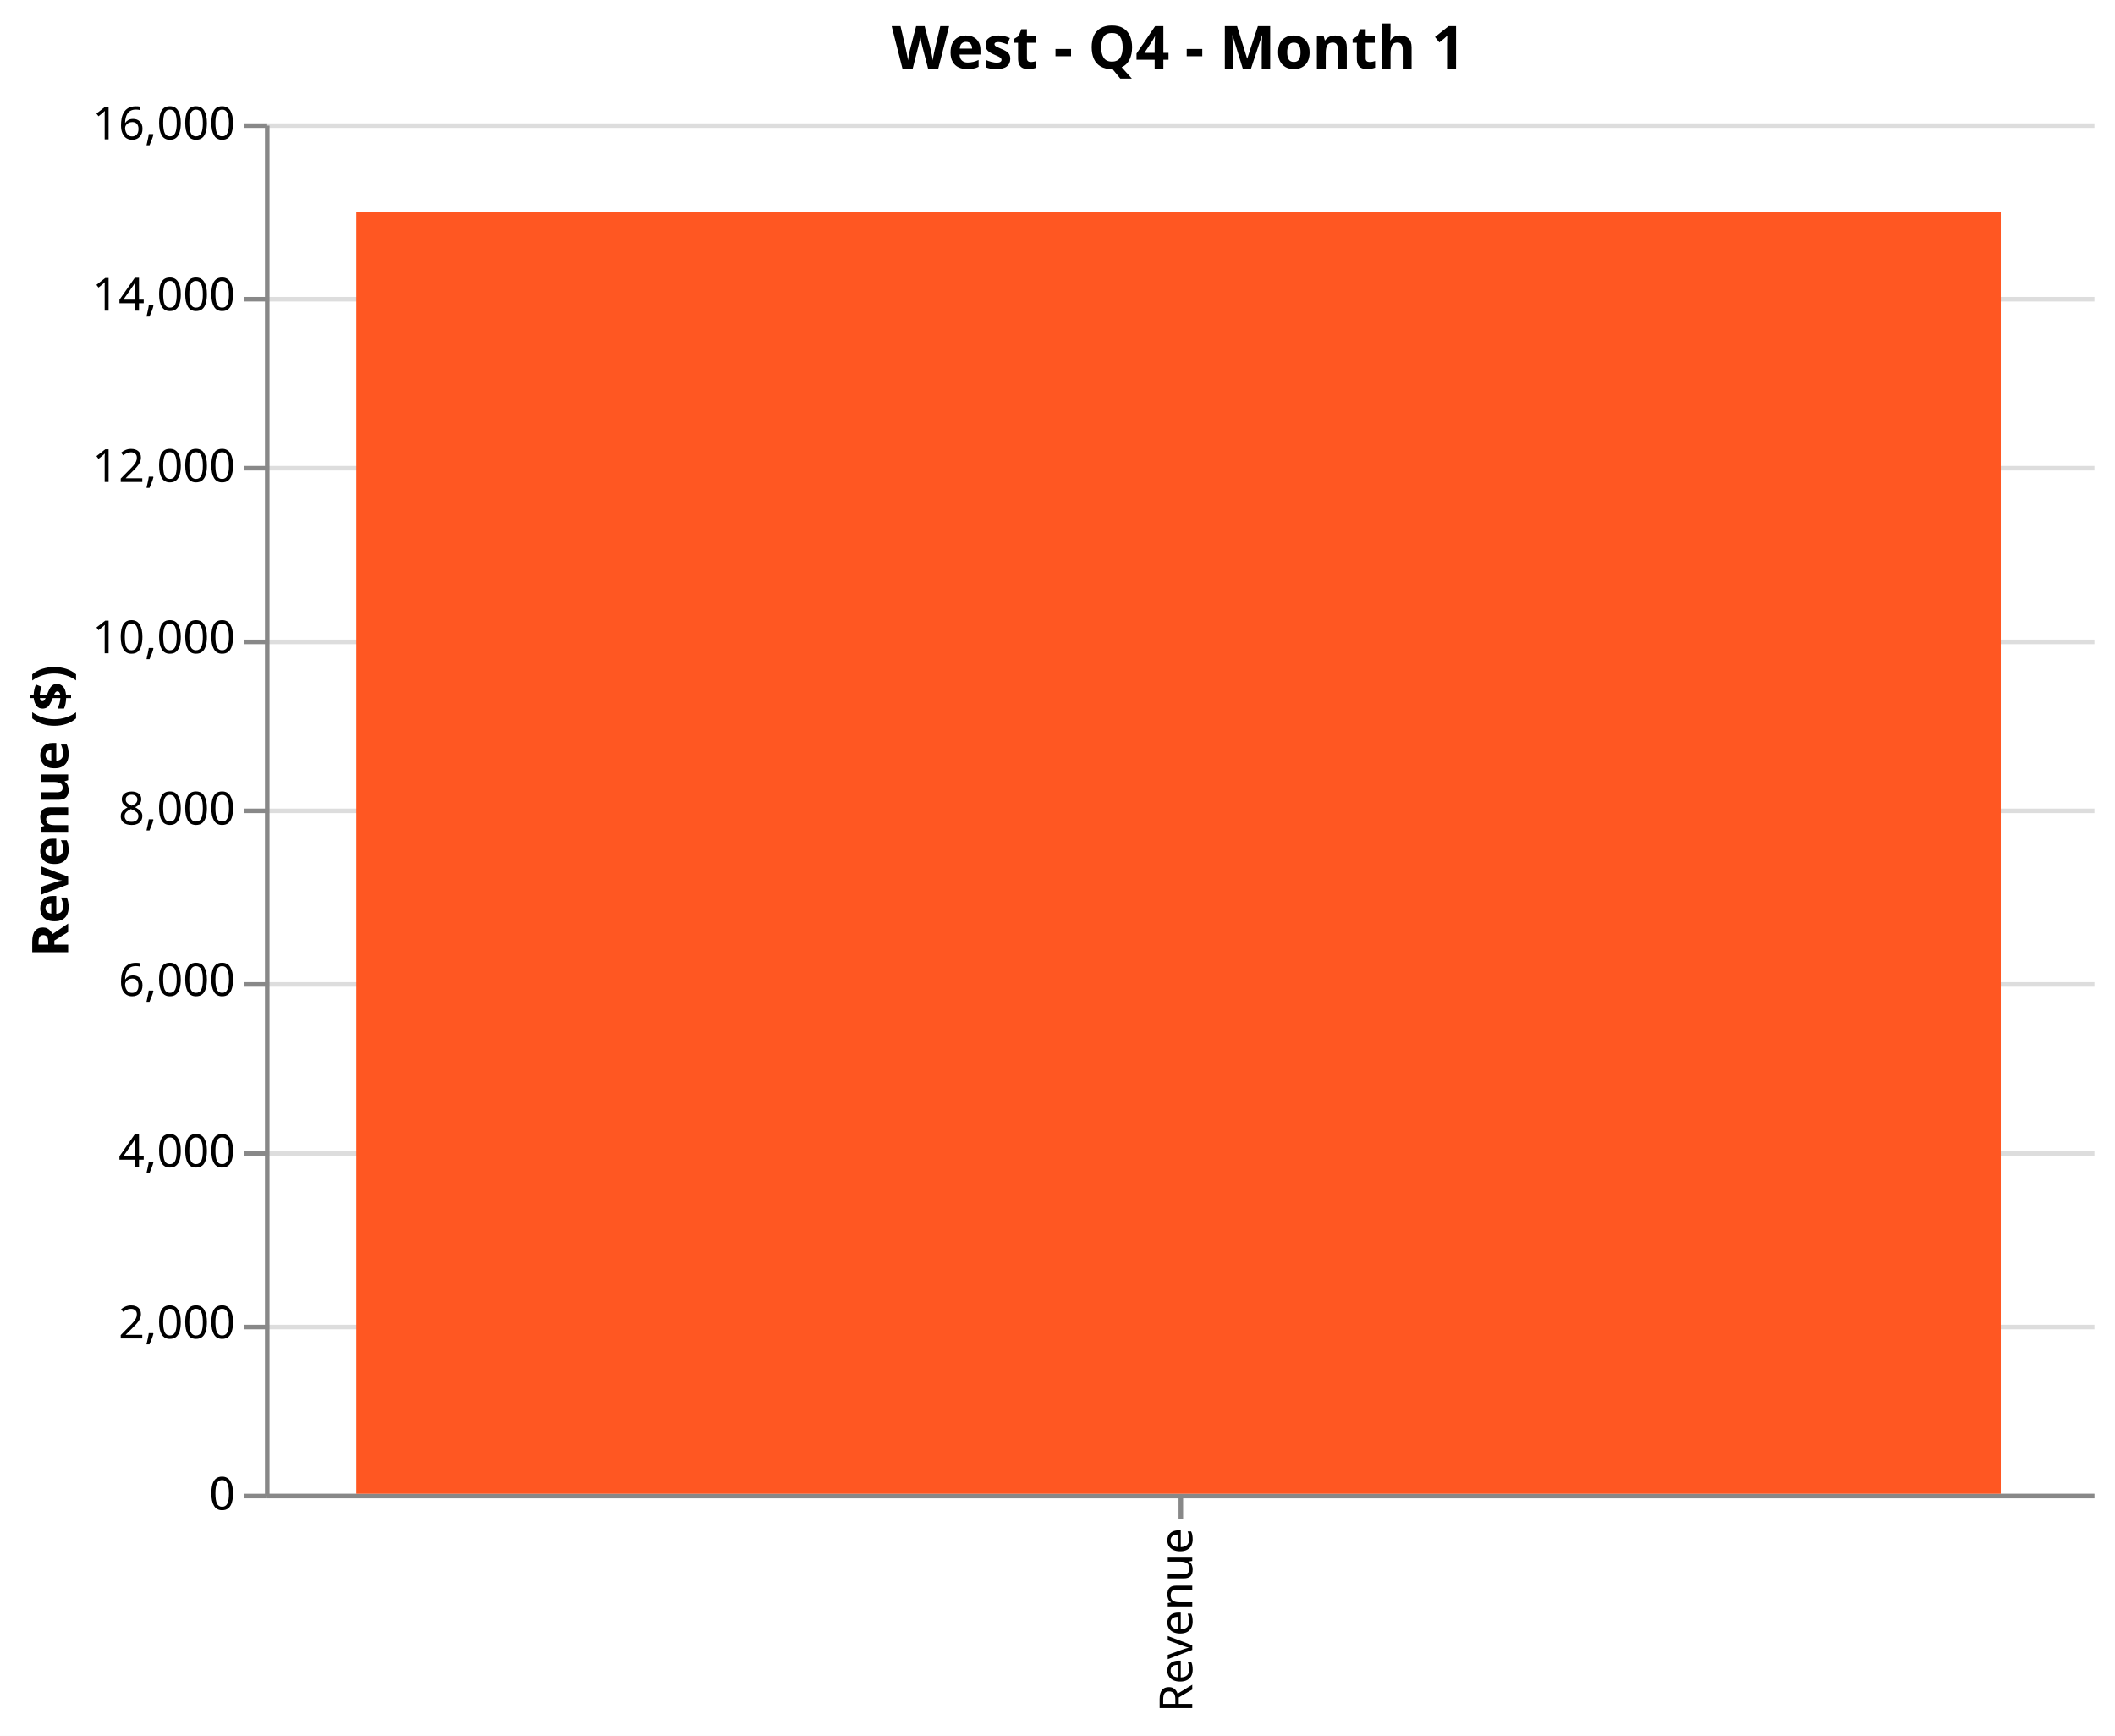
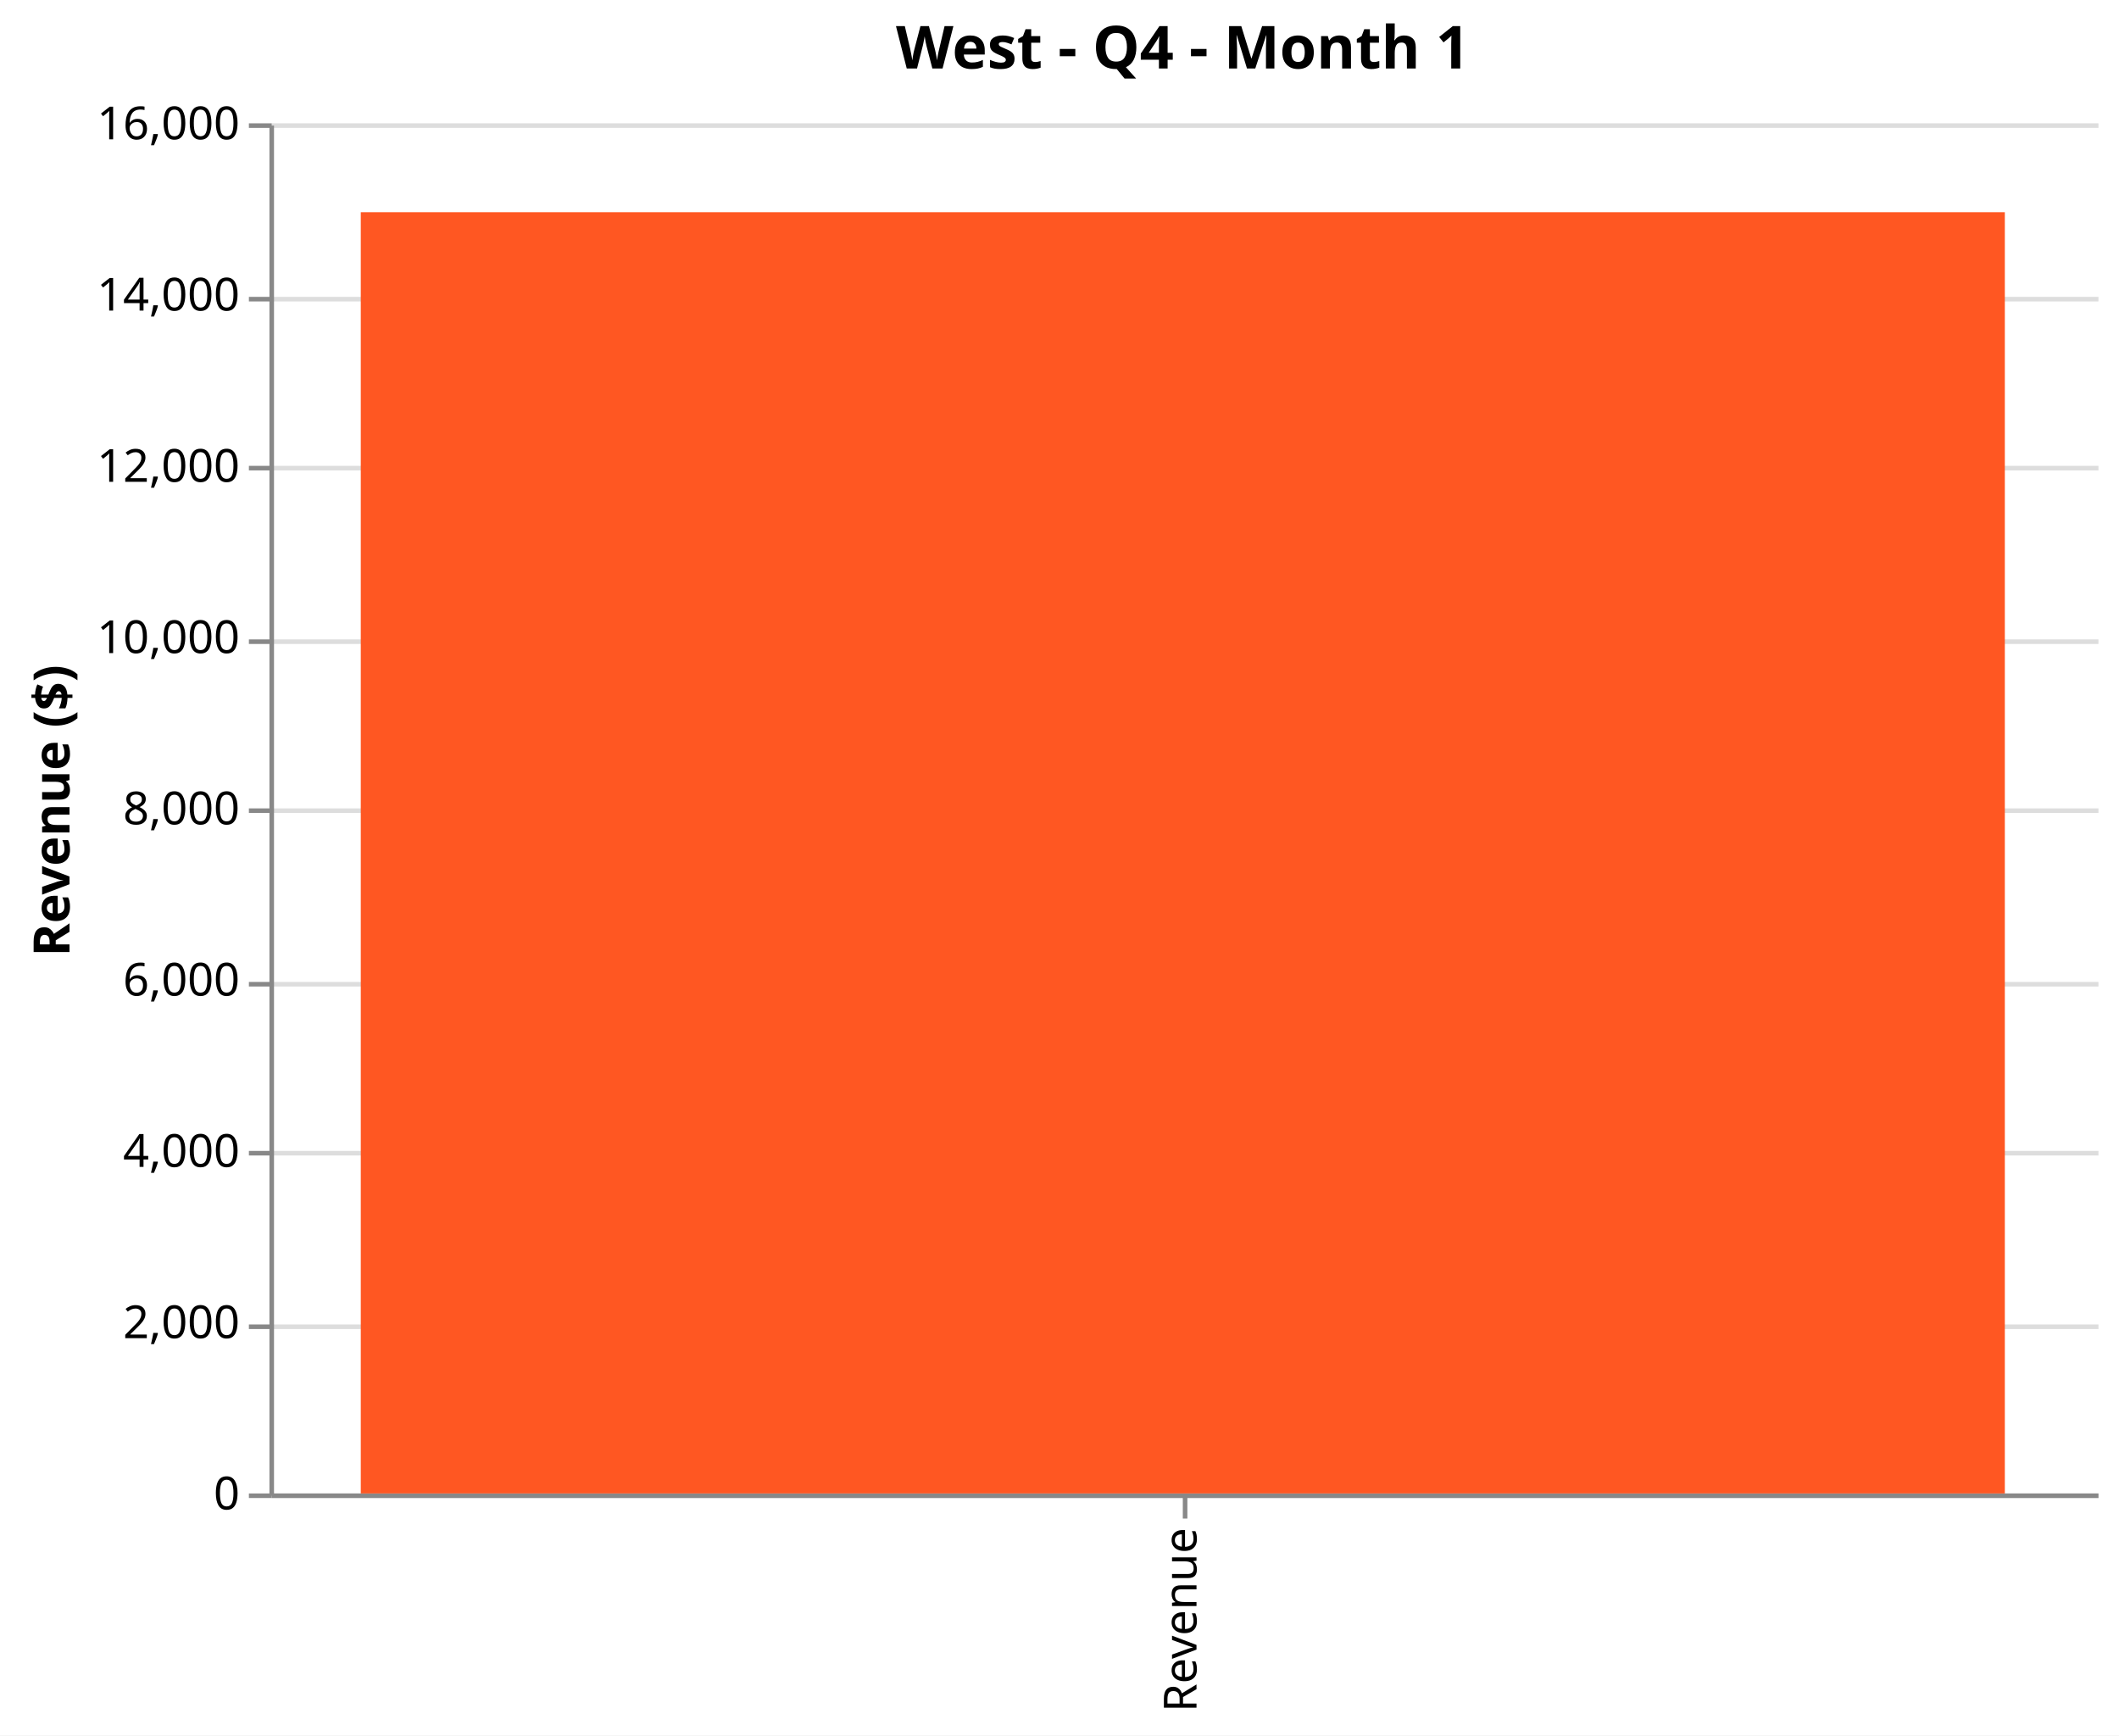
- <svg xmlns="http://www.w3.org/2000/svg" version="1.1" class="marks" width="463" height="380" viewBox="0 0 463 380">
-   <rect width="463" height="380" fill="white" />
-   <g fill="none" stroke-miterlimit="10" transform="translate(58,27)">
+ <svg xmlns="http://www.w3.org/2000/svg" version="1.1" class="marks" width="464" height="380" viewBox="0 0 464 380">
+   <rect width="464" height="380" fill="white" />
+   <g fill="none" stroke-miterlimit="10" transform="translate(59,27)">
    <g class="mark-group role-frame root" role="graphics-object" aria-roledescription="group mark container">
      <g transform="translate(0,0)">
        <path class="background" aria-hidden="true" d="M0,0h400v300h-400Z" />
        <g>
          <g class="mark-group role-axis" aria-hidden="true">
            <g transform="translate(0.5,0.5)">
              <path class="background" aria-hidden="true" d="M0,0h0v0h0Z" pointer-events="none" />
              <g>
                <g class="mark-rule role-axis-grid" pointer-events="none">
                  <line transform="translate(0,300)" x2="400" y2="0" stroke="#ddd" stroke-width="1" opacity="1" />
                  <line transform="translate(0,263)" x2="400" y2="0" stroke="#ddd" stroke-width="1" opacity="1" />
                  <line transform="translate(0,225)" x2="400" y2="0" stroke="#ddd" stroke-width="1" opacity="1" />
                  <line transform="translate(0,188)" x2="400" y2="0" stroke="#ddd" stroke-width="1" opacity="1" />
                  <line transform="translate(0,150)" x2="400" y2="0" stroke="#ddd" stroke-width="1" opacity="1" />
                  <line transform="translate(0,113)" x2="400" y2="0" stroke="#ddd" stroke-width="1" opacity="1" />
                  <line transform="translate(0,75)" x2="400" y2="0" stroke="#ddd" stroke-width="1" opacity="1" />
                  <line transform="translate(0,38)" x2="400" y2="0" stroke="#ddd" stroke-width="1" opacity="1" />
                  <line transform="translate(0,0)" x2="400" y2="0" stroke="#ddd" stroke-width="1" opacity="1" />
                </g>
              </g>
              <path class="foreground" aria-hidden="true" d="" pointer-events="none" display="none" />
            </g>
          </g>
          <g class="mark-group role-axis" role="graphics-symbol" aria-roledescription="axis" aria-label="X-axis for a discrete scale with 1 value: Revenue">
            <g transform="translate(0.5,300.5)">
              <path class="background" aria-hidden="true" d="M0,0h0v0h0Z" pointer-events="none" />
              <g>
                <g class="mark-rule role-axis-tick" pointer-events="none">
                  <line transform="translate(200,0)" x2="0" y2="5" stroke="#888" stroke-width="1" opacity="1" />
                </g>
                <g class="mark-text role-axis-label" pointer-events="none">
                  <text text-anchor="end" transform="translate(199.5,7) rotate(270) translate(0,3)" font-family="sans-serif" font-size="10px" fill="#000" opacity="1">Revenue</text>
                </g>
                <g class="mark-rule role-axis-domain" pointer-events="none">
                  <line transform="translate(0,0)" x2="400" y2="0" stroke="#888" stroke-width="1" opacity="1" />
                </g>
              </g>
              <path class="foreground" aria-hidden="true" d="" pointer-events="none" display="none" />
            </g>
          </g>
          <g class="mark-group role-axis" role="graphics-symbol" aria-roledescription="axis" aria-label="Y-axis titled 'Revenue ($)' for a linear scale with values from 0 to 16,000">
            <g transform="translate(0.5,0.5)">
              <path class="background" aria-hidden="true" d="M0,0h0v0h0Z" pointer-events="none" />
              <g>
                <g class="mark-rule role-axis-tick" pointer-events="none">
                  <line transform="translate(0,300)" x2="-5" y2="0" stroke="#888" stroke-width="1" opacity="1" />
                  <line transform="translate(0,263)" x2="-5" y2="0" stroke="#888" stroke-width="1" opacity="1" />
                  <line transform="translate(0,225)" x2="-5" y2="0" stroke="#888" stroke-width="1" opacity="1" />
                  <line transform="translate(0,188)" x2="-5" y2="0" stroke="#888" stroke-width="1" opacity="1" />
                  <line transform="translate(0,150)" x2="-5" y2="0" stroke="#888" stroke-width="1" opacity="1" />
                  <line transform="translate(0,113)" x2="-5" y2="0" stroke="#888" stroke-width="1" opacity="1" />
                  <line transform="translate(0,75)" x2="-5" y2="0" stroke="#888" stroke-width="1" opacity="1" />
                  <line transform="translate(0,38)" x2="-5" y2="0" stroke="#888" stroke-width="1" opacity="1" />
                  <line transform="translate(0,0)" x2="-5" y2="0" stroke="#888" stroke-width="1" opacity="1" />
                </g>
                <g class="mark-text role-axis-label" pointer-events="none">
                  <text text-anchor="end" transform="translate(-7,303)" font-family="sans-serif" font-size="10px" fill="#000" opacity="1">0</text>
                  <text text-anchor="end" transform="translate(-7,265.5)" font-family="sans-serif" font-size="10px" fill="#000" opacity="1">2,000</text>
                  <text text-anchor="end" transform="translate(-7,228)" font-family="sans-serif" font-size="10px" fill="#000" opacity="1">4,000</text>
                  <text text-anchor="end" transform="translate(-7,190.5)" font-family="sans-serif" font-size="10px" fill="#000" opacity="1">6,000</text>
                  <text text-anchor="end" transform="translate(-7,153)" font-family="sans-serif" font-size="10px" fill="#000" opacity="1">8,000</text>
                  <text text-anchor="end" transform="translate(-7,115.5)" font-family="sans-serif" font-size="10px" fill="#000" opacity="1">10,000</text>
                  <text text-anchor="end" transform="translate(-7,78)" font-family="sans-serif" font-size="10px" fill="#000" opacity="1">12,000</text>
                  <text text-anchor="end" transform="translate(-7,40.5)" font-family="sans-serif" font-size="10px" fill="#000" opacity="1">14,000</text>
                  <text text-anchor="end" transform="translate(-7,3)" font-family="sans-serif" font-size="10px" fill="#000" opacity="1">16,000</text>
                </g>
                <g class="mark-rule role-axis-domain" pointer-events="none">
                  <line transform="translate(0,300)" x2="0" y2="-300" stroke="#888" stroke-width="1" opacity="1" />
                </g>
                <g class="mark-text role-axis-title" pointer-events="none">
-                   <text text-anchor="middle" transform="translate(-41.58594,150) rotate(-90) translate(0,-2)" font-family="sans-serif" font-size="11px" font-weight="bold" fill="#000" opacity="1">Revenue ($)</text>
+                   <text text-anchor="middle" transform="translate(-42.27832,150) rotate(-90) translate(0,-2)" font-family="sans-serif" font-size="11px" font-weight="bold" fill="#000" opacity="1">Revenue ($)</text>
                </g>
              </g>
              <path class="foreground" aria-hidden="true" d="" pointer-events="none" display="none" />
            </g>
          </g>
          <g class="mark-rect role-mark marks" role="graphics-object" aria-roledescription="rect mark container">
            <path aria-label="Category: Revenue; Value: 14962" role="graphics-symbol" aria-roledescription="bar" d="M20,19.463h360v280.538h-360Z" fill="#FF5722" />
          </g>
          <g class="mark-group role-title">
            <g transform="translate(200,-22)">
              <path class="background" aria-hidden="true" d="M0,0h0v0h0Z" pointer-events="none" />
              <g>
                <g class="mark-text role-title-text" role="graphics-symbol" aria-roledescription="title" aria-label="Title text 'West - Q4 - Month 1'" pointer-events="none">
                  <text text-anchor="middle" transform="translate(0,10)" font-family="sans-serif" font-size="13px" font-weight="bold" fill="#000" opacity="1">West - Q4 - Month 1</text>
                </g>
              </g>
              <path class="foreground" aria-hidden="true" d="" pointer-events="none" display="none" />
            </g>
          </g>
        </g>
        <path class="foreground" aria-hidden="true" d="" display="none" />
      </g>
    </g>
  </g>
</svg>
